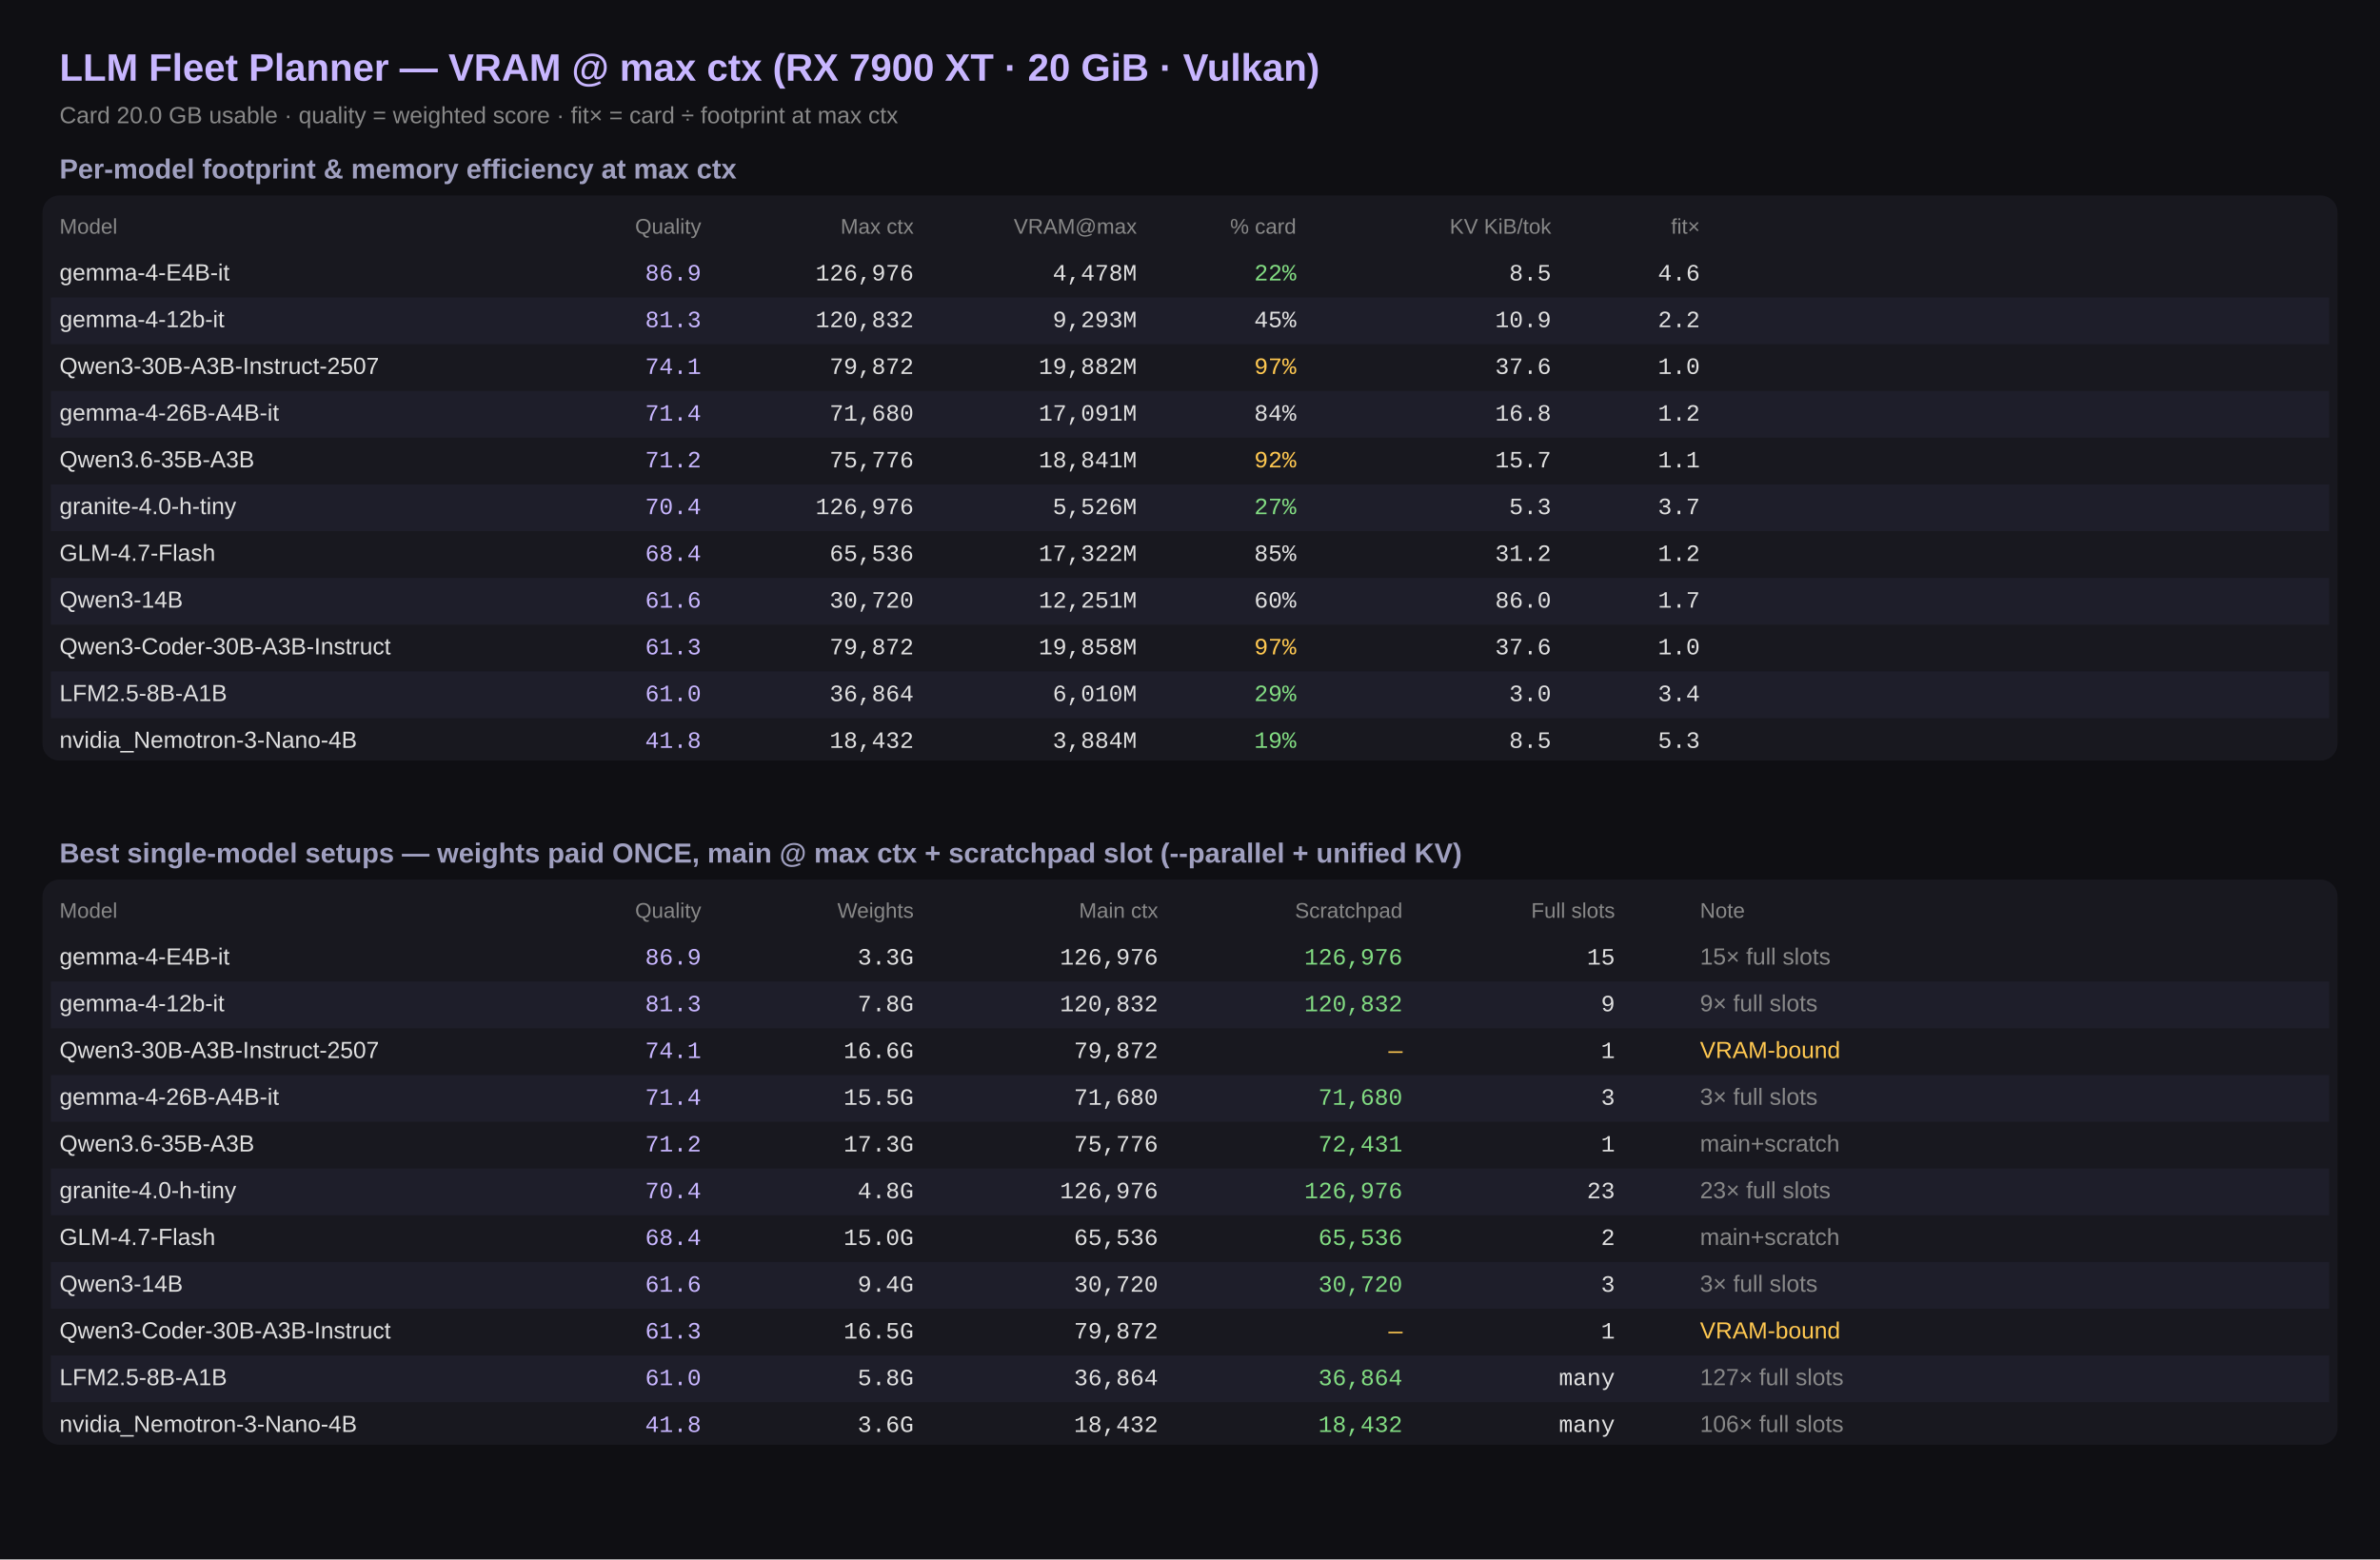
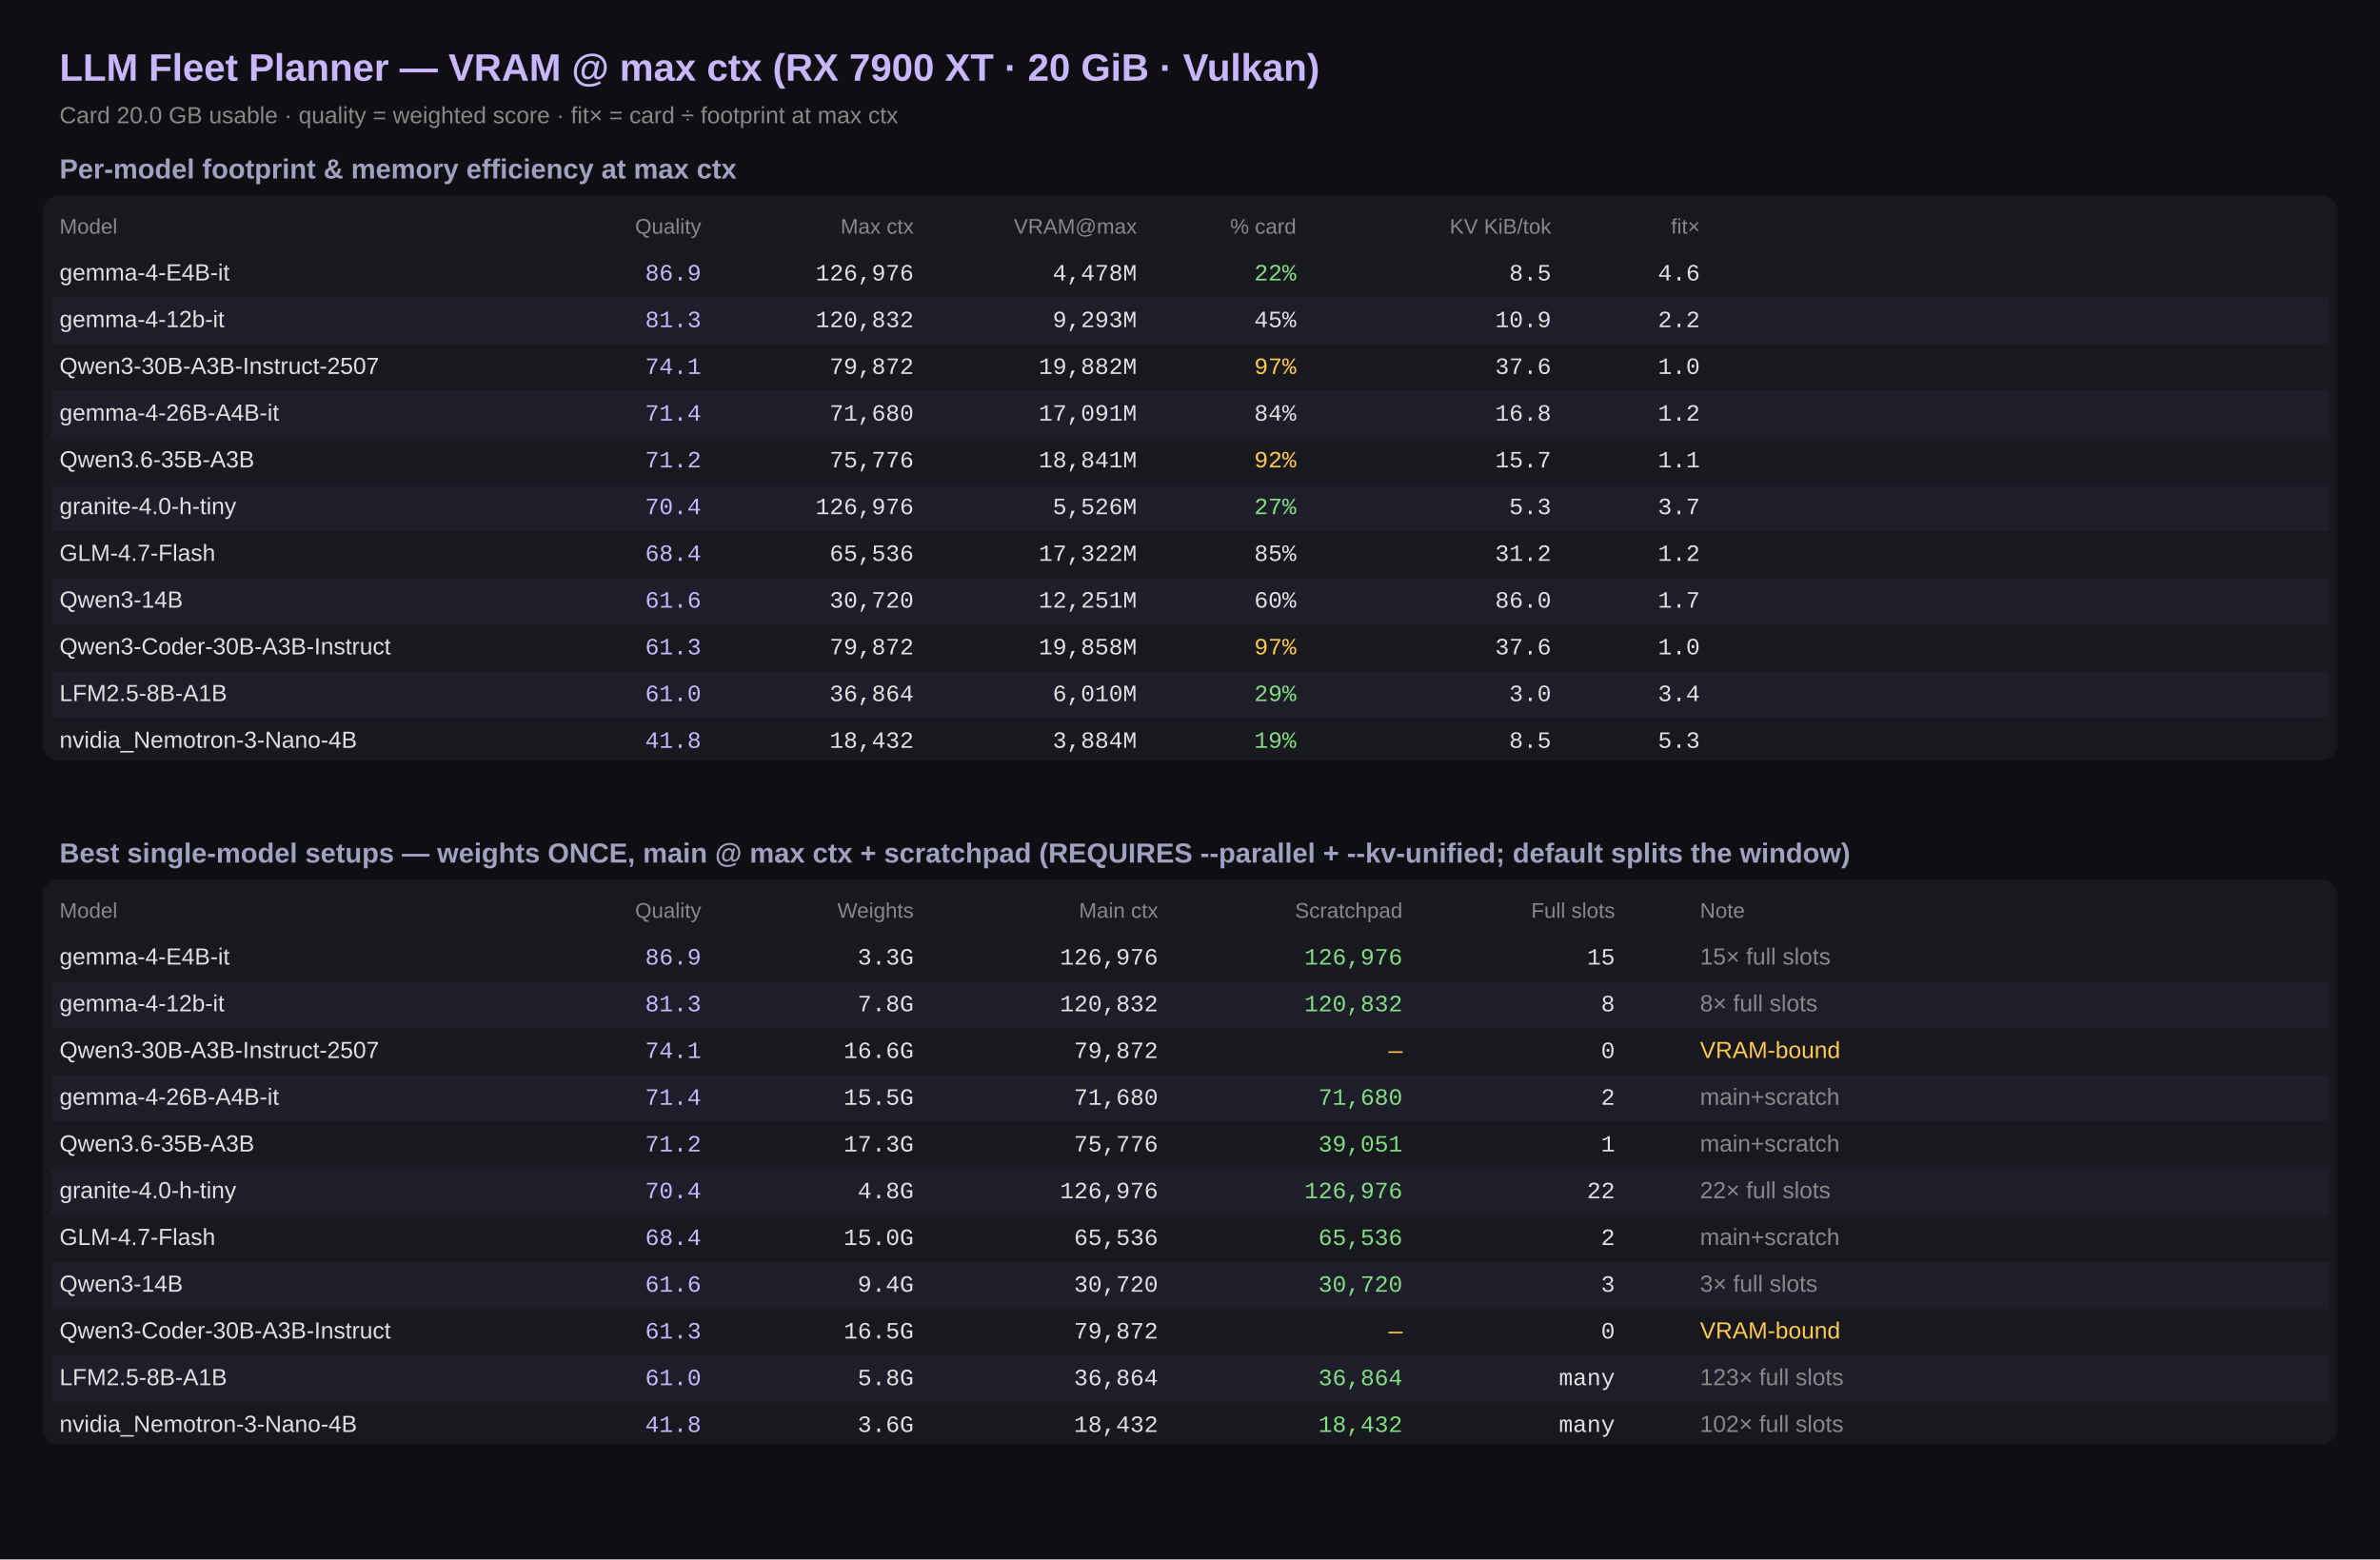
<svg xmlns="http://www.w3.org/2000/svg" width="1120" height="734">
  <rect width="1120" height="734" fill="#0f0f13" />
  <text x="28" y="38" fill="#c8b6ff" font-size="18" font-weight="700" text-anchor="start" font-family="'Segoe UI',Arial,sans-serif">LLM Fleet Planner — VRAM @ max ctx (RX 7900 XT · 20 GiB · Vulkan)</text>
  <text x="28" y="58" fill="#888" font-size="11" font-weight="normal" text-anchor="start" font-family="'Segoe UI',Arial,sans-serif">Card 20.0 GB usable · quality = weighted score · fit× = card ÷ footprint at max ctx</text>
  <text x="28" y="84" fill="#a0a0c0" font-size="13" font-weight="600" text-anchor="start" font-family="'Segoe UI',Arial,sans-serif">Per-model footprint &amp; memory efficiency at max ctx</text>
  <rect x="20" y="92" width="1080" height="266" fill="#18181f" rx="8" />
  <text x="28" y="110" fill="#888" font-size="10" font-weight="normal" text-anchor="start" font-family="'Segoe UI',Arial,sans-serif">Model</text>
  <text x="330" y="110" fill="#888" font-size="10" font-weight="normal" text-anchor="end" font-family="'Segoe UI',Arial,sans-serif">Quality</text>
  <text x="430" y="110" fill="#888" font-size="10" font-weight="normal" text-anchor="end" font-family="'Segoe UI',Arial,sans-serif">Max ctx</text>
  <text x="535" y="110" fill="#888" font-size="10" font-weight="normal" text-anchor="end" font-family="'Segoe UI',Arial,sans-serif">VRAM@max</text>
  <text x="610" y="110" fill="#888" font-size="10" font-weight="normal" text-anchor="end" font-family="'Segoe UI',Arial,sans-serif">% card</text>
  <text x="730" y="110" fill="#888" font-size="10" font-weight="normal" text-anchor="end" font-family="'Segoe UI',Arial,sans-serif">KV KiB/tok</text>
  <text x="800" y="110" fill="#888" font-size="10" font-weight="normal" text-anchor="end" font-family="'Segoe UI',Arial,sans-serif">fit×</text>
  <text x="28" y="132" fill="#e0e0e0" font-size="11" font-weight="normal" text-anchor="start" font-family="'Segoe UI',Arial,sans-serif">gemma-4-E4B-it</text>
  <text x="330" y="132" fill="#c8b6ff" font-size="11" font-weight="normal" text-anchor="end" font-family="'Consolas','Courier New',monospace">86.9</text>
  <text x="430" y="132" fill="#e0e0e0" font-size="11" font-weight="normal" text-anchor="end" font-family="'Consolas','Courier New',monospace">126,976</text>
  <text x="535" y="132" fill="#e0e0e0" font-size="11" font-weight="normal" text-anchor="end" font-family="'Consolas','Courier New',monospace">4,478M</text>
  <text x="610" y="132" fill="#82dc82" font-size="11" font-weight="normal" text-anchor="end" font-family="'Consolas','Courier New',monospace">22%</text>
  <text x="730" y="132" fill="#e0e0e0" font-size="11" font-weight="normal" text-anchor="end" font-family="'Consolas','Courier New',monospace">8.5</text>
  <text x="800" y="132" fill="#e0e0e0" font-size="11" font-weight="normal" text-anchor="end" font-family="'Consolas','Courier New',monospace">4.6</text>
  <rect x="24" y="140" width="1072" height="22" fill="#1e1e2a" rx="0" />
  <text x="28" y="154" fill="#e0e0e0" font-size="11" font-weight="normal" text-anchor="start" font-family="'Segoe UI',Arial,sans-serif">gemma-4-12b-it</text>
  <text x="330" y="154" fill="#c8b6ff" font-size="11" font-weight="normal" text-anchor="end" font-family="'Consolas','Courier New',monospace">81.3</text>
  <text x="430" y="154" fill="#e0e0e0" font-size="11" font-weight="normal" text-anchor="end" font-family="'Consolas','Courier New',monospace">120,832</text>
  <text x="535" y="154" fill="#e0e0e0" font-size="11" font-weight="normal" text-anchor="end" font-family="'Consolas','Courier New',monospace">9,293M</text>
  <text x="610" y="154" fill="#e0e0e0" font-size="11" font-weight="normal" text-anchor="end" font-family="'Consolas','Courier New',monospace">45%</text>
  <text x="730" y="154" fill="#e0e0e0" font-size="11" font-weight="normal" text-anchor="end" font-family="'Consolas','Courier New',monospace">10.9</text>
  <text x="800" y="154" fill="#e0e0e0" font-size="11" font-weight="normal" text-anchor="end" font-family="'Consolas','Courier New',monospace">2.2</text>
  <text x="28" y="176" fill="#e0e0e0" font-size="11" font-weight="normal" text-anchor="start" font-family="'Segoe UI',Arial,sans-serif">Qwen3-30B-A3B-Instruct-2507</text>
  <text x="330" y="176" fill="#c8b6ff" font-size="11" font-weight="normal" text-anchor="end" font-family="'Consolas','Courier New',monospace">74.1</text>
  <text x="430" y="176" fill="#e0e0e0" font-size="11" font-weight="normal" text-anchor="end" font-family="'Consolas','Courier New',monospace">79,872</text>
  <text x="535" y="176" fill="#e0e0e0" font-size="11" font-weight="normal" text-anchor="end" font-family="'Consolas','Courier New',monospace">19,882M</text>
  <text x="610" y="176" fill="#ffc850" font-size="11" font-weight="normal" text-anchor="end" font-family="'Consolas','Courier New',monospace">97%</text>
  <text x="730" y="176" fill="#e0e0e0" font-size="11" font-weight="normal" text-anchor="end" font-family="'Consolas','Courier New',monospace">37.6</text>
  <text x="800" y="176" fill="#e0e0e0" font-size="11" font-weight="normal" text-anchor="end" font-family="'Consolas','Courier New',monospace">1.0</text>
  <rect x="24" y="184" width="1072" height="22" fill="#1e1e2a" rx="0" />
  <text x="28" y="198" fill="#e0e0e0" font-size="11" font-weight="normal" text-anchor="start" font-family="'Segoe UI',Arial,sans-serif">gemma-4-26B-A4B-it</text>
  <text x="330" y="198" fill="#c8b6ff" font-size="11" font-weight="normal" text-anchor="end" font-family="'Consolas','Courier New',monospace">71.4</text>
  <text x="430" y="198" fill="#e0e0e0" font-size="11" font-weight="normal" text-anchor="end" font-family="'Consolas','Courier New',monospace">71,680</text>
  <text x="535" y="198" fill="#e0e0e0" font-size="11" font-weight="normal" text-anchor="end" font-family="'Consolas','Courier New',monospace">17,091M</text>
  <text x="610" y="198" fill="#e0e0e0" font-size="11" font-weight="normal" text-anchor="end" font-family="'Consolas','Courier New',monospace">84%</text>
  <text x="730" y="198" fill="#e0e0e0" font-size="11" font-weight="normal" text-anchor="end" font-family="'Consolas','Courier New',monospace">16.8</text>
  <text x="800" y="198" fill="#e0e0e0" font-size="11" font-weight="normal" text-anchor="end" font-family="'Consolas','Courier New',monospace">1.2</text>
  <text x="28" y="220" fill="#e0e0e0" font-size="11" font-weight="normal" text-anchor="start" font-family="'Segoe UI',Arial,sans-serif">Qwen3.6-35B-A3B</text>
  <text x="330" y="220" fill="#c8b6ff" font-size="11" font-weight="normal" text-anchor="end" font-family="'Consolas','Courier New',monospace">71.2</text>
  <text x="430" y="220" fill="#e0e0e0" font-size="11" font-weight="normal" text-anchor="end" font-family="'Consolas','Courier New',monospace">75,776</text>
  <text x="535" y="220" fill="#e0e0e0" font-size="11" font-weight="normal" text-anchor="end" font-family="'Consolas','Courier New',monospace">18,841M</text>
  <text x="610" y="220" fill="#ffc850" font-size="11" font-weight="normal" text-anchor="end" font-family="'Consolas','Courier New',monospace">92%</text>
  <text x="730" y="220" fill="#e0e0e0" font-size="11" font-weight="normal" text-anchor="end" font-family="'Consolas','Courier New',monospace">15.7</text>
  <text x="800" y="220" fill="#e0e0e0" font-size="11" font-weight="normal" text-anchor="end" font-family="'Consolas','Courier New',monospace">1.1</text>
  <rect x="24" y="228" width="1072" height="22" fill="#1e1e2a" rx="0" />
  <text x="28" y="242" fill="#e0e0e0" font-size="11" font-weight="normal" text-anchor="start" font-family="'Segoe UI',Arial,sans-serif">granite-4.0-h-tiny</text>
  <text x="330" y="242" fill="#c8b6ff" font-size="11" font-weight="normal" text-anchor="end" font-family="'Consolas','Courier New',monospace">70.4</text>
  <text x="430" y="242" fill="#e0e0e0" font-size="11" font-weight="normal" text-anchor="end" font-family="'Consolas','Courier New',monospace">126,976</text>
  <text x="535" y="242" fill="#e0e0e0" font-size="11" font-weight="normal" text-anchor="end" font-family="'Consolas','Courier New',monospace">5,526M</text>
  <text x="610" y="242" fill="#82dc82" font-size="11" font-weight="normal" text-anchor="end" font-family="'Consolas','Courier New',monospace">27%</text>
  <text x="730" y="242" fill="#e0e0e0" font-size="11" font-weight="normal" text-anchor="end" font-family="'Consolas','Courier New',monospace">5.3</text>
  <text x="800" y="242" fill="#e0e0e0" font-size="11" font-weight="normal" text-anchor="end" font-family="'Consolas','Courier New',monospace">3.7</text>
  <text x="28" y="264" fill="#e0e0e0" font-size="11" font-weight="normal" text-anchor="start" font-family="'Segoe UI',Arial,sans-serif">GLM-4.7-Flash</text>
  <text x="330" y="264" fill="#c8b6ff" font-size="11" font-weight="normal" text-anchor="end" font-family="'Consolas','Courier New',monospace">68.4</text>
  <text x="430" y="264" fill="#e0e0e0" font-size="11" font-weight="normal" text-anchor="end" font-family="'Consolas','Courier New',monospace">65,536</text>
  <text x="535" y="264" fill="#e0e0e0" font-size="11" font-weight="normal" text-anchor="end" font-family="'Consolas','Courier New',monospace">17,322M</text>
  <text x="610" y="264" fill="#e0e0e0" font-size="11" font-weight="normal" text-anchor="end" font-family="'Consolas','Courier New',monospace">85%</text>
  <text x="730" y="264" fill="#e0e0e0" font-size="11" font-weight="normal" text-anchor="end" font-family="'Consolas','Courier New',monospace">31.2</text>
  <text x="800" y="264" fill="#e0e0e0" font-size="11" font-weight="normal" text-anchor="end" font-family="'Consolas','Courier New',monospace">1.2</text>
  <rect x="24" y="272" width="1072" height="22" fill="#1e1e2a" rx="0" />
  <text x="28" y="286" fill="#e0e0e0" font-size="11" font-weight="normal" text-anchor="start" font-family="'Segoe UI',Arial,sans-serif">Qwen3-14B</text>
  <text x="330" y="286" fill="#c8b6ff" font-size="11" font-weight="normal" text-anchor="end" font-family="'Consolas','Courier New',monospace">61.6</text>
  <text x="430" y="286" fill="#e0e0e0" font-size="11" font-weight="normal" text-anchor="end" font-family="'Consolas','Courier New',monospace">30,720</text>
  <text x="535" y="286" fill="#e0e0e0" font-size="11" font-weight="normal" text-anchor="end" font-family="'Consolas','Courier New',monospace">12,251M</text>
  <text x="610" y="286" fill="#e0e0e0" font-size="11" font-weight="normal" text-anchor="end" font-family="'Consolas','Courier New',monospace">60%</text>
  <text x="730" y="286" fill="#e0e0e0" font-size="11" font-weight="normal" text-anchor="end" font-family="'Consolas','Courier New',monospace">86.0</text>
  <text x="800" y="286" fill="#e0e0e0" font-size="11" font-weight="normal" text-anchor="end" font-family="'Consolas','Courier New',monospace">1.7</text>
  <text x="28" y="308" fill="#e0e0e0" font-size="11" font-weight="normal" text-anchor="start" font-family="'Segoe UI',Arial,sans-serif">Qwen3-Coder-30B-A3B-Instruct</text>
  <text x="330" y="308" fill="#c8b6ff" font-size="11" font-weight="normal" text-anchor="end" font-family="'Consolas','Courier New',monospace">61.3</text>
  <text x="430" y="308" fill="#e0e0e0" font-size="11" font-weight="normal" text-anchor="end" font-family="'Consolas','Courier New',monospace">79,872</text>
  <text x="535" y="308" fill="#e0e0e0" font-size="11" font-weight="normal" text-anchor="end" font-family="'Consolas','Courier New',monospace">19,858M</text>
  <text x="610" y="308" fill="#ffc850" font-size="11" font-weight="normal" text-anchor="end" font-family="'Consolas','Courier New',monospace">97%</text>
  <text x="730" y="308" fill="#e0e0e0" font-size="11" font-weight="normal" text-anchor="end" font-family="'Consolas','Courier New',monospace">37.6</text>
  <text x="800" y="308" fill="#e0e0e0" font-size="11" font-weight="normal" text-anchor="end" font-family="'Consolas','Courier New',monospace">1.0</text>
  <rect x="24" y="316" width="1072" height="22" fill="#1e1e2a" rx="0" />
  <text x="28" y="330" fill="#e0e0e0" font-size="11" font-weight="normal" text-anchor="start" font-family="'Segoe UI',Arial,sans-serif">LFM2.5-8B-A1B</text>
  <text x="330" y="330" fill="#c8b6ff" font-size="11" font-weight="normal" text-anchor="end" font-family="'Consolas','Courier New',monospace">61.0</text>
  <text x="430" y="330" fill="#e0e0e0" font-size="11" font-weight="normal" text-anchor="end" font-family="'Consolas','Courier New',monospace">36,864</text>
  <text x="535" y="330" fill="#e0e0e0" font-size="11" font-weight="normal" text-anchor="end" font-family="'Consolas','Courier New',monospace">6,010M</text>
  <text x="610" y="330" fill="#82dc82" font-size="11" font-weight="normal" text-anchor="end" font-family="'Consolas','Courier New',monospace">29%</text>
  <text x="730" y="330" fill="#e0e0e0" font-size="11" font-weight="normal" text-anchor="end" font-family="'Consolas','Courier New',monospace">3.0</text>
  <text x="800" y="330" fill="#e0e0e0" font-size="11" font-weight="normal" text-anchor="end" font-family="'Consolas','Courier New',monospace">3.4</text>
  <text x="28" y="352" fill="#e0e0e0" font-size="11" font-weight="normal" text-anchor="start" font-family="'Segoe UI',Arial,sans-serif">nvidia_Nemotron-3-Nano-4B</text>
  <text x="330" y="352" fill="#c8b6ff" font-size="11" font-weight="normal" text-anchor="end" font-family="'Consolas','Courier New',monospace">41.8</text>
  <text x="430" y="352" fill="#e0e0e0" font-size="11" font-weight="normal" text-anchor="end" font-family="'Consolas','Courier New',monospace">18,432</text>
  <text x="535" y="352" fill="#e0e0e0" font-size="11" font-weight="normal" text-anchor="end" font-family="'Consolas','Courier New',monospace">3,884M</text>
  <text x="610" y="352" fill="#82dc82" font-size="11" font-weight="normal" text-anchor="end" font-family="'Consolas','Courier New',monospace">19%</text>
  <text x="730" y="352" fill="#e0e0e0" font-size="11" font-weight="normal" text-anchor="end" font-family="'Consolas','Courier New',monospace">8.5</text>
  <text x="800" y="352" fill="#e0e0e0" font-size="11" font-weight="normal" text-anchor="end" font-family="'Consolas','Courier New',monospace">5.3</text>
-   <text x="28" y="406" fill="#a0a0c0" font-size="13" font-weight="600" text-anchor="start" font-family="'Segoe UI',Arial,sans-serif">Best single-model setups — weights paid ONCE, main @ max ctx + scratchpad slot (--parallel + unified KV)</text>
+   <text x="28" y="406" fill="#a0a0c0" font-size="13" font-weight="600" text-anchor="start" font-family="'Segoe UI',Arial,sans-serif">Best single-model setups — weights ONCE, main @ max ctx + scratchpad (REQUIRES --parallel + --kv-unified; default splits the window)</text>
  <rect x="20" y="414" width="1080" height="266" fill="#18181f" rx="8" />
  <text x="28" y="432" fill="#888" font-size="10" font-weight="normal" text-anchor="start" font-family="'Segoe UI',Arial,sans-serif">Model</text>
  <text x="330" y="432" fill="#888" font-size="10" font-weight="normal" text-anchor="end" font-family="'Segoe UI',Arial,sans-serif">Quality</text>
  <text x="430" y="432" fill="#888" font-size="10" font-weight="normal" text-anchor="end" font-family="'Segoe UI',Arial,sans-serif">Weights</text>
  <text x="545" y="432" fill="#888" font-size="10" font-weight="normal" text-anchor="end" font-family="'Segoe UI',Arial,sans-serif">Main ctx</text>
  <text x="660" y="432" fill="#888" font-size="10" font-weight="normal" text-anchor="end" font-family="'Segoe UI',Arial,sans-serif">Scratchpad</text>
  <text x="760" y="432" fill="#888" font-size="10" font-weight="normal" text-anchor="end" font-family="'Segoe UI',Arial,sans-serif">Full slots</text>
  <text x="800" y="432" fill="#888" font-size="10" font-weight="normal" text-anchor="start" font-family="'Segoe UI',Arial,sans-serif">Note</text>
  <text x="28" y="454" fill="#e0e0e0" font-size="11" font-weight="normal" text-anchor="start" font-family="'Segoe UI',Arial,sans-serif">gemma-4-E4B-it</text>
  <text x="330" y="454" fill="#c8b6ff" font-size="11" font-weight="normal" text-anchor="end" font-family="'Consolas','Courier New',monospace">86.9</text>
  <text x="430" y="454" fill="#e0e0e0" font-size="11" font-weight="normal" text-anchor="end" font-family="'Consolas','Courier New',monospace">3.3G</text>
  <text x="545" y="454" fill="#e0e0e0" font-size="11" font-weight="normal" text-anchor="end" font-family="'Consolas','Courier New',monospace">126,976</text>
  <text x="660" y="454" fill="#82dc82" font-size="11" font-weight="normal" text-anchor="end" font-family="'Consolas','Courier New',monospace">126,976</text>
  <text x="760" y="454" fill="#e0e0e0" font-size="11" font-weight="normal" text-anchor="end" font-family="'Consolas','Courier New',monospace">15</text>
  <text x="800" y="454" fill="#888" font-size="11" font-weight="normal" text-anchor="start" font-family="'Segoe UI',Arial,sans-serif">15× full slots</text>
  <rect x="24" y="462" width="1072" height="22" fill="#1e1e2a" rx="0" />
  <text x="28" y="476" fill="#e0e0e0" font-size="11" font-weight="normal" text-anchor="start" font-family="'Segoe UI',Arial,sans-serif">gemma-4-12b-it</text>
  <text x="330" y="476" fill="#c8b6ff" font-size="11" font-weight="normal" text-anchor="end" font-family="'Consolas','Courier New',monospace">81.3</text>
  <text x="430" y="476" fill="#e0e0e0" font-size="11" font-weight="normal" text-anchor="end" font-family="'Consolas','Courier New',monospace">7.8G</text>
  <text x="545" y="476" fill="#e0e0e0" font-size="11" font-weight="normal" text-anchor="end" font-family="'Consolas','Courier New',monospace">120,832</text>
  <text x="660" y="476" fill="#82dc82" font-size="11" font-weight="normal" text-anchor="end" font-family="'Consolas','Courier New',monospace">120,832</text>
-   <text x="760" y="476" fill="#e0e0e0" font-size="11" font-weight="normal" text-anchor="end" font-family="'Consolas','Courier New',monospace">9</text>
-   <text x="800" y="476" fill="#888" font-size="11" font-weight="normal" text-anchor="start" font-family="'Segoe UI',Arial,sans-serif">9× full slots</text>
+   <text x="760" y="476" fill="#e0e0e0" font-size="11" font-weight="normal" text-anchor="end" font-family="'Consolas','Courier New',monospace">8</text>
+   <text x="800" y="476" fill="#888" font-size="11" font-weight="normal" text-anchor="start" font-family="'Segoe UI',Arial,sans-serif">8× full slots</text>
  <text x="28" y="498" fill="#e0e0e0" font-size="11" font-weight="normal" text-anchor="start" font-family="'Segoe UI',Arial,sans-serif">Qwen3-30B-A3B-Instruct-2507</text>
  <text x="330" y="498" fill="#c8b6ff" font-size="11" font-weight="normal" text-anchor="end" font-family="'Consolas','Courier New',monospace">74.1</text>
  <text x="430" y="498" fill="#e0e0e0" font-size="11" font-weight="normal" text-anchor="end" font-family="'Consolas','Courier New',monospace">16.6G</text>
  <text x="545" y="498" fill="#e0e0e0" font-size="11" font-weight="normal" text-anchor="end" font-family="'Consolas','Courier New',monospace">79,872</text>
  <text x="660" y="498" fill="#ffc850" font-size="11" font-weight="normal" text-anchor="end" font-family="'Consolas','Courier New',monospace">—</text>
-   <text x="760" y="498" fill="#e0e0e0" font-size="11" font-weight="normal" text-anchor="end" font-family="'Consolas','Courier New',monospace">1</text>
+   <text x="760" y="498" fill="#e0e0e0" font-size="11" font-weight="normal" text-anchor="end" font-family="'Consolas','Courier New',monospace">0</text>
  <text x="800" y="498" fill="#ffc850" font-size="11" font-weight="normal" text-anchor="start" font-family="'Segoe UI',Arial,sans-serif">VRAM-bound</text>
  <rect x="24" y="506" width="1072" height="22" fill="#1e1e2a" rx="0" />
  <text x="28" y="520" fill="#e0e0e0" font-size="11" font-weight="normal" text-anchor="start" font-family="'Segoe UI',Arial,sans-serif">gemma-4-26B-A4B-it</text>
  <text x="330" y="520" fill="#c8b6ff" font-size="11" font-weight="normal" text-anchor="end" font-family="'Consolas','Courier New',monospace">71.4</text>
  <text x="430" y="520" fill="#e0e0e0" font-size="11" font-weight="normal" text-anchor="end" font-family="'Consolas','Courier New',monospace">15.5G</text>
  <text x="545" y="520" fill="#e0e0e0" font-size="11" font-weight="normal" text-anchor="end" font-family="'Consolas','Courier New',monospace">71,680</text>
  <text x="660" y="520" fill="#82dc82" font-size="11" font-weight="normal" text-anchor="end" font-family="'Consolas','Courier New',monospace">71,680</text>
-   <text x="760" y="520" fill="#e0e0e0" font-size="11" font-weight="normal" text-anchor="end" font-family="'Consolas','Courier New',monospace">3</text>
-   <text x="800" y="520" fill="#888" font-size="11" font-weight="normal" text-anchor="start" font-family="'Segoe UI',Arial,sans-serif">3× full slots</text>
+   <text x="760" y="520" fill="#e0e0e0" font-size="11" font-weight="normal" text-anchor="end" font-family="'Consolas','Courier New',monospace">2</text>
+   <text x="800" y="520" fill="#888" font-size="11" font-weight="normal" text-anchor="start" font-family="'Segoe UI',Arial,sans-serif">main+scratch</text>
  <text x="28" y="542" fill="#e0e0e0" font-size="11" font-weight="normal" text-anchor="start" font-family="'Segoe UI',Arial,sans-serif">Qwen3.6-35B-A3B</text>
  <text x="330" y="542" fill="#c8b6ff" font-size="11" font-weight="normal" text-anchor="end" font-family="'Consolas','Courier New',monospace">71.2</text>
  <text x="430" y="542" fill="#e0e0e0" font-size="11" font-weight="normal" text-anchor="end" font-family="'Consolas','Courier New',monospace">17.3G</text>
  <text x="545" y="542" fill="#e0e0e0" font-size="11" font-weight="normal" text-anchor="end" font-family="'Consolas','Courier New',monospace">75,776</text>
-   <text x="660" y="542" fill="#82dc82" font-size="11" font-weight="normal" text-anchor="end" font-family="'Consolas','Courier New',monospace">72,431</text>
+   <text x="660" y="542" fill="#82dc82" font-size="11" font-weight="normal" text-anchor="end" font-family="'Consolas','Courier New',monospace">39,051</text>
  <text x="760" y="542" fill="#e0e0e0" font-size="11" font-weight="normal" text-anchor="end" font-family="'Consolas','Courier New',monospace">1</text>
  <text x="800" y="542" fill="#888" font-size="11" font-weight="normal" text-anchor="start" font-family="'Segoe UI',Arial,sans-serif">main+scratch</text>
  <rect x="24" y="550" width="1072" height="22" fill="#1e1e2a" rx="0" />
  <text x="28" y="564" fill="#e0e0e0" font-size="11" font-weight="normal" text-anchor="start" font-family="'Segoe UI',Arial,sans-serif">granite-4.0-h-tiny</text>
  <text x="330" y="564" fill="#c8b6ff" font-size="11" font-weight="normal" text-anchor="end" font-family="'Consolas','Courier New',monospace">70.4</text>
  <text x="430" y="564" fill="#e0e0e0" font-size="11" font-weight="normal" text-anchor="end" font-family="'Consolas','Courier New',monospace">4.8G</text>
  <text x="545" y="564" fill="#e0e0e0" font-size="11" font-weight="normal" text-anchor="end" font-family="'Consolas','Courier New',monospace">126,976</text>
  <text x="660" y="564" fill="#82dc82" font-size="11" font-weight="normal" text-anchor="end" font-family="'Consolas','Courier New',monospace">126,976</text>
-   <text x="760" y="564" fill="#e0e0e0" font-size="11" font-weight="normal" text-anchor="end" font-family="'Consolas','Courier New',monospace">23</text>
-   <text x="800" y="564" fill="#888" font-size="11" font-weight="normal" text-anchor="start" font-family="'Segoe UI',Arial,sans-serif">23× full slots</text>
+   <text x="760" y="564" fill="#e0e0e0" font-size="11" font-weight="normal" text-anchor="end" font-family="'Consolas','Courier New',monospace">22</text>
+   <text x="800" y="564" fill="#888" font-size="11" font-weight="normal" text-anchor="start" font-family="'Segoe UI',Arial,sans-serif">22× full slots</text>
  <text x="28" y="586" fill="#e0e0e0" font-size="11" font-weight="normal" text-anchor="start" font-family="'Segoe UI',Arial,sans-serif">GLM-4.7-Flash</text>
  <text x="330" y="586" fill="#c8b6ff" font-size="11" font-weight="normal" text-anchor="end" font-family="'Consolas','Courier New',monospace">68.4</text>
  <text x="430" y="586" fill="#e0e0e0" font-size="11" font-weight="normal" text-anchor="end" font-family="'Consolas','Courier New',monospace">15.0G</text>
  <text x="545" y="586" fill="#e0e0e0" font-size="11" font-weight="normal" text-anchor="end" font-family="'Consolas','Courier New',monospace">65,536</text>
  <text x="660" y="586" fill="#82dc82" font-size="11" font-weight="normal" text-anchor="end" font-family="'Consolas','Courier New',monospace">65,536</text>
  <text x="760" y="586" fill="#e0e0e0" font-size="11" font-weight="normal" text-anchor="end" font-family="'Consolas','Courier New',monospace">2</text>
  <text x="800" y="586" fill="#888" font-size="11" font-weight="normal" text-anchor="start" font-family="'Segoe UI',Arial,sans-serif">main+scratch</text>
  <rect x="24" y="594" width="1072" height="22" fill="#1e1e2a" rx="0" />
  <text x="28" y="608" fill="#e0e0e0" font-size="11" font-weight="normal" text-anchor="start" font-family="'Segoe UI',Arial,sans-serif">Qwen3-14B</text>
  <text x="330" y="608" fill="#c8b6ff" font-size="11" font-weight="normal" text-anchor="end" font-family="'Consolas','Courier New',monospace">61.6</text>
  <text x="430" y="608" fill="#e0e0e0" font-size="11" font-weight="normal" text-anchor="end" font-family="'Consolas','Courier New',monospace">9.4G</text>
  <text x="545" y="608" fill="#e0e0e0" font-size="11" font-weight="normal" text-anchor="end" font-family="'Consolas','Courier New',monospace">30,720</text>
  <text x="660" y="608" fill="#82dc82" font-size="11" font-weight="normal" text-anchor="end" font-family="'Consolas','Courier New',monospace">30,720</text>
  <text x="760" y="608" fill="#e0e0e0" font-size="11" font-weight="normal" text-anchor="end" font-family="'Consolas','Courier New',monospace">3</text>
  <text x="800" y="608" fill="#888" font-size="11" font-weight="normal" text-anchor="start" font-family="'Segoe UI',Arial,sans-serif">3× full slots</text>
  <text x="28" y="630" fill="#e0e0e0" font-size="11" font-weight="normal" text-anchor="start" font-family="'Segoe UI',Arial,sans-serif">Qwen3-Coder-30B-A3B-Instruct</text>
  <text x="330" y="630" fill="#c8b6ff" font-size="11" font-weight="normal" text-anchor="end" font-family="'Consolas','Courier New',monospace">61.3</text>
  <text x="430" y="630" fill="#e0e0e0" font-size="11" font-weight="normal" text-anchor="end" font-family="'Consolas','Courier New',monospace">16.5G</text>
  <text x="545" y="630" fill="#e0e0e0" font-size="11" font-weight="normal" text-anchor="end" font-family="'Consolas','Courier New',monospace">79,872</text>
  <text x="660" y="630" fill="#ffc850" font-size="11" font-weight="normal" text-anchor="end" font-family="'Consolas','Courier New',monospace">—</text>
-   <text x="760" y="630" fill="#e0e0e0" font-size="11" font-weight="normal" text-anchor="end" font-family="'Consolas','Courier New',monospace">1</text>
+   <text x="760" y="630" fill="#e0e0e0" font-size="11" font-weight="normal" text-anchor="end" font-family="'Consolas','Courier New',monospace">0</text>
  <text x="800" y="630" fill="#ffc850" font-size="11" font-weight="normal" text-anchor="start" font-family="'Segoe UI',Arial,sans-serif">VRAM-bound</text>
  <rect x="24" y="638" width="1072" height="22" fill="#1e1e2a" rx="0" />
  <text x="28" y="652" fill="#e0e0e0" font-size="11" font-weight="normal" text-anchor="start" font-family="'Segoe UI',Arial,sans-serif">LFM2.5-8B-A1B</text>
  <text x="330" y="652" fill="#c8b6ff" font-size="11" font-weight="normal" text-anchor="end" font-family="'Consolas','Courier New',monospace">61.0</text>
  <text x="430" y="652" fill="#e0e0e0" font-size="11" font-weight="normal" text-anchor="end" font-family="'Consolas','Courier New',monospace">5.8G</text>
  <text x="545" y="652" fill="#e0e0e0" font-size="11" font-weight="normal" text-anchor="end" font-family="'Consolas','Courier New',monospace">36,864</text>
  <text x="660" y="652" fill="#82dc82" font-size="11" font-weight="normal" text-anchor="end" font-family="'Consolas','Courier New',monospace">36,864</text>
  <text x="760" y="652" fill="#e0e0e0" font-size="11" font-weight="normal" text-anchor="end" font-family="'Consolas','Courier New',monospace">many</text>
-   <text x="800" y="652" fill="#888" font-size="11" font-weight="normal" text-anchor="start" font-family="'Segoe UI',Arial,sans-serif">127× full slots</text>
+   <text x="800" y="652" fill="#888" font-size="11" font-weight="normal" text-anchor="start" font-family="'Segoe UI',Arial,sans-serif">123× full slots</text>
  <text x="28" y="674" fill="#e0e0e0" font-size="11" font-weight="normal" text-anchor="start" font-family="'Segoe UI',Arial,sans-serif">nvidia_Nemotron-3-Nano-4B</text>
  <text x="330" y="674" fill="#c8b6ff" font-size="11" font-weight="normal" text-anchor="end" font-family="'Consolas','Courier New',monospace">41.8</text>
  <text x="430" y="674" fill="#e0e0e0" font-size="11" font-weight="normal" text-anchor="end" font-family="'Consolas','Courier New',monospace">3.6G</text>
  <text x="545" y="674" fill="#e0e0e0" font-size="11" font-weight="normal" text-anchor="end" font-family="'Consolas','Courier New',monospace">18,432</text>
  <text x="660" y="674" fill="#82dc82" font-size="11" font-weight="normal" text-anchor="end" font-family="'Consolas','Courier New',monospace">18,432</text>
  <text x="760" y="674" fill="#e0e0e0" font-size="11" font-weight="normal" text-anchor="end" font-family="'Consolas','Courier New',monospace">many</text>
-   <text x="800" y="674" fill="#888" font-size="11" font-weight="normal" text-anchor="start" font-family="'Segoe UI',Arial,sans-serif">106× full slots</text>
+   <text x="800" y="674" fill="#888" font-size="11" font-weight="normal" text-anchor="start" font-family="'Segoe UI',Arial,sans-serif">102× full slots</text>
</svg>
